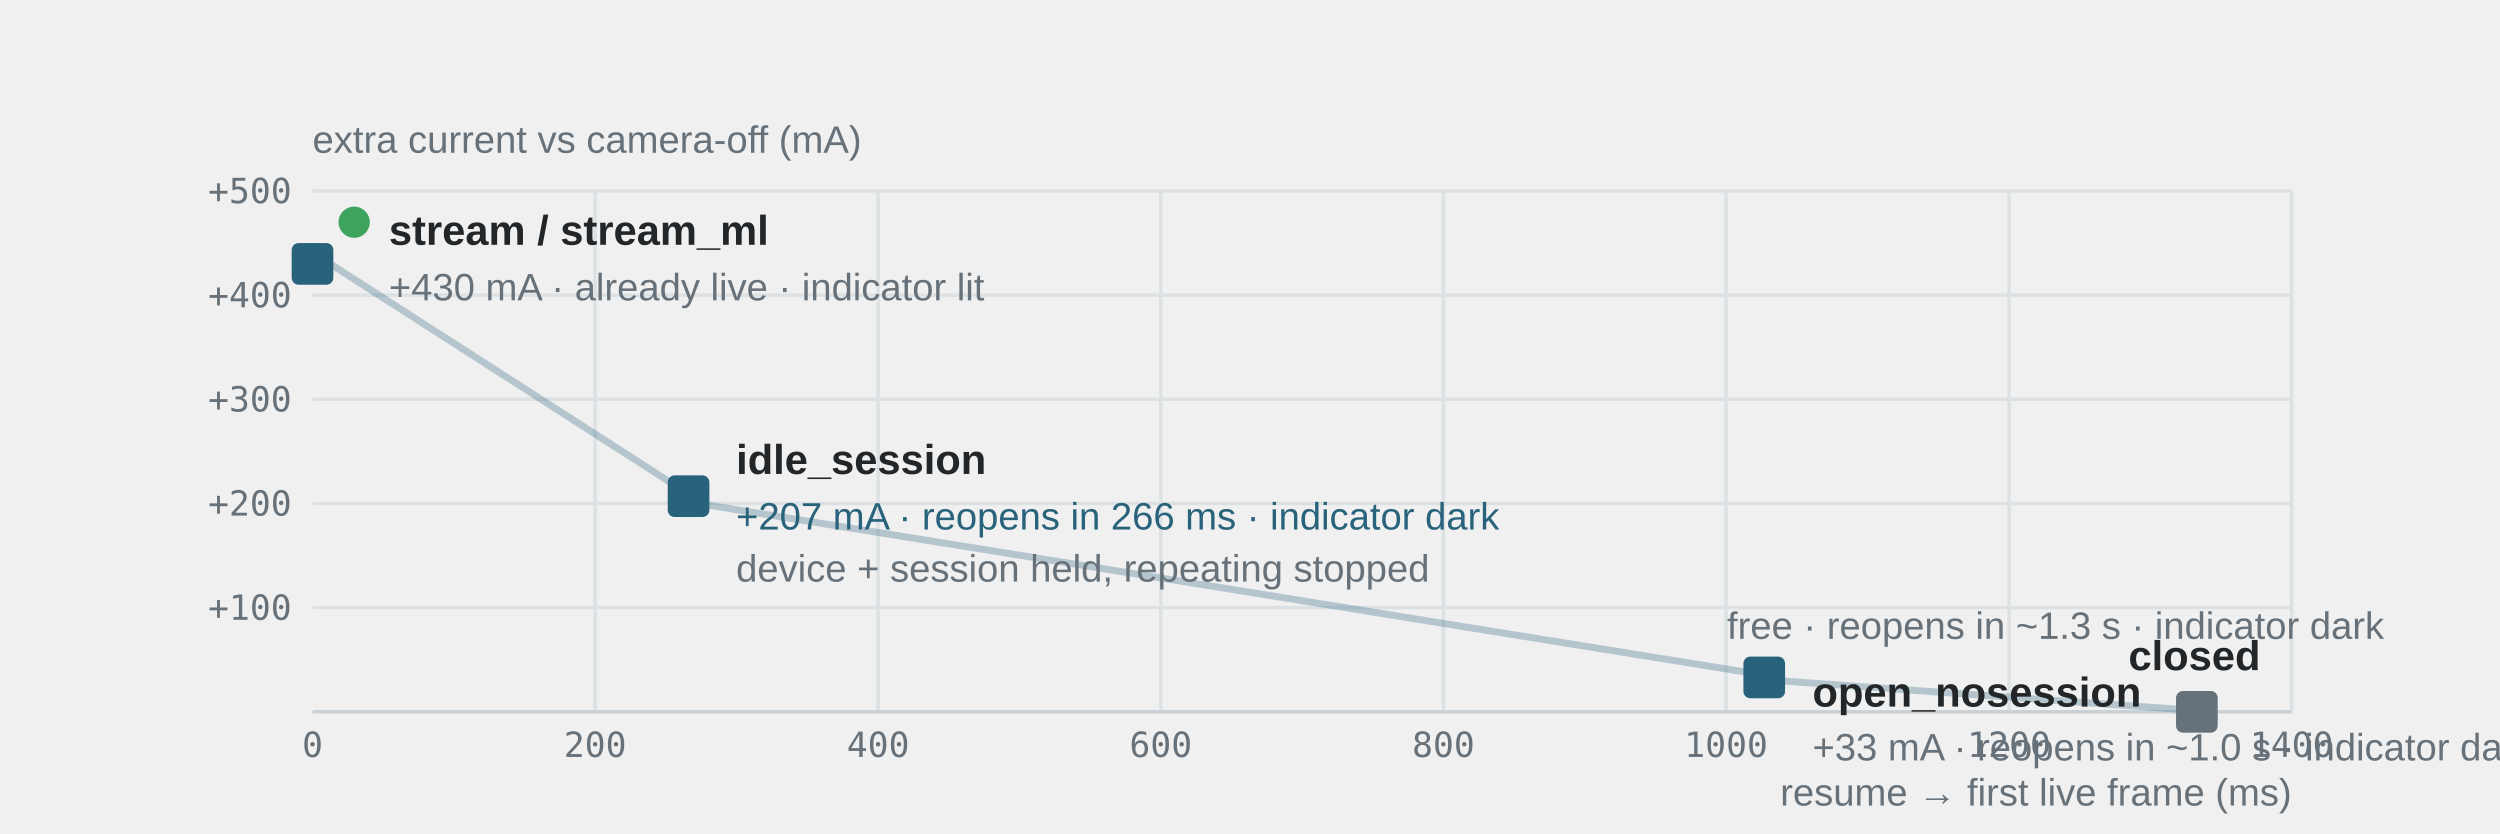
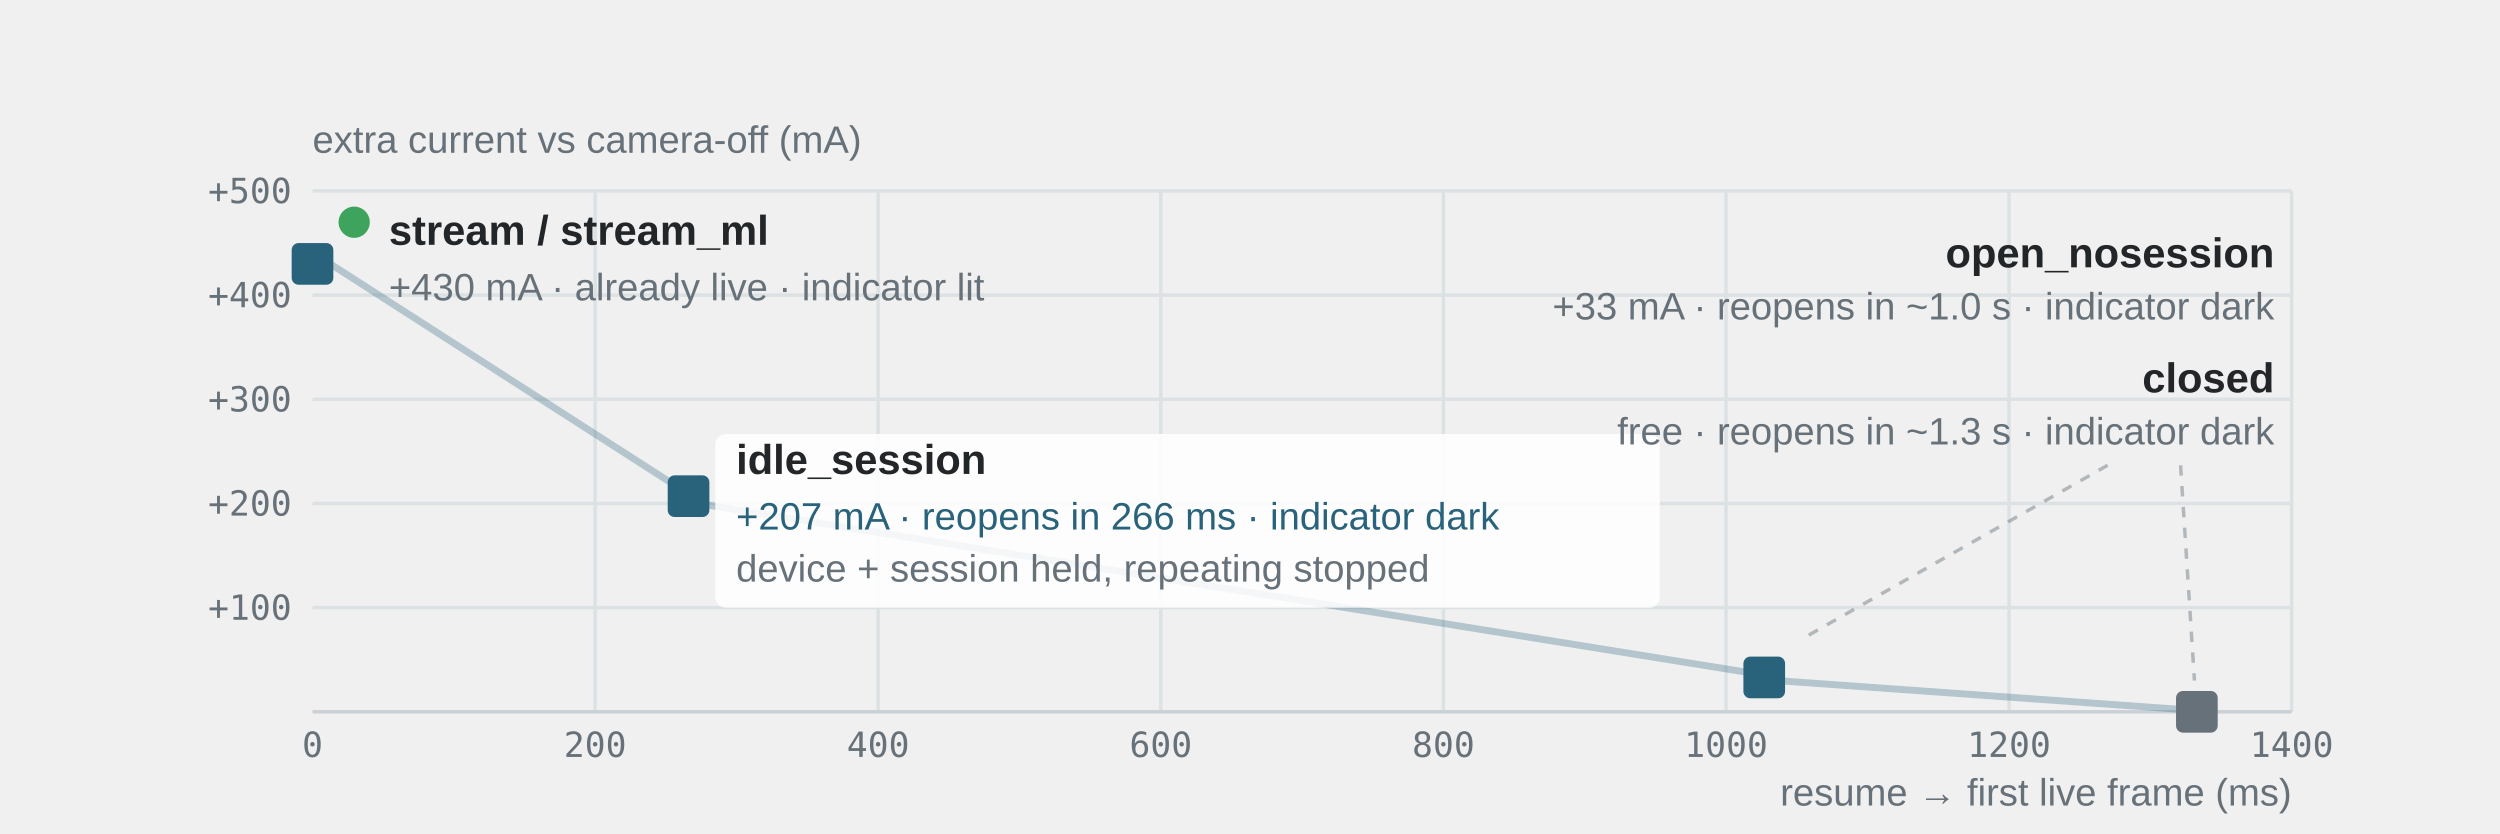
<svg xmlns="http://www.w3.org/2000/svg" viewBox="0 0 720 240" role="img" aria-labelledby="wlt wld" width="720" height="240">
  <line x1="171.4" y1="55" x2="171.4" y2="205" stroke="#dce1e4" stroke-width="1" />
  <text x="171.4" y="218.0" font-family="ui-monospace, Menlo, Consolas, monospace" font-size="10" fill="#677179" text-anchor="middle">200</text>
  <line x1="252.9" y1="55" x2="252.9" y2="205" stroke="#dce1e4" stroke-width="1" />
  <text x="252.9" y="218.0" font-family="ui-monospace, Menlo, Consolas, monospace" font-size="10" fill="#677179" text-anchor="middle">400</text>
  <line x1="334.3" y1="55" x2="334.3" y2="205" stroke="#dce1e4" stroke-width="1" />
  <text x="334.3" y="218.0" font-family="ui-monospace, Menlo, Consolas, monospace" font-size="10" fill="#677179" text-anchor="middle">600</text>
  <line x1="415.7" y1="55" x2="415.7" y2="205" stroke="#dce1e4" stroke-width="1" />
  <text x="415.7" y="218.0" font-family="ui-monospace, Menlo, Consolas, monospace" font-size="10" fill="#677179" text-anchor="middle">800</text>
  <line x1="497.1" y1="55" x2="497.1" y2="205" stroke="#dce1e4" stroke-width="1" />
  <text x="497.1" y="218.0" font-family="ui-monospace, Menlo, Consolas, monospace" font-size="10" fill="#677179" text-anchor="middle">1000</text>
  <line x1="578.6" y1="55" x2="578.6" y2="205" stroke="#dce1e4" stroke-width="1" />
  <text x="578.6" y="218.0" font-family="ui-monospace, Menlo, Consolas, monospace" font-size="10" fill="#677179" text-anchor="middle">1200</text>
  <line x1="660.0" y1="55" x2="660.0" y2="205" stroke="#dce1e4" stroke-width="1" />
  <text x="660.0" y="218.0" font-family="ui-monospace, Menlo, Consolas, monospace" font-size="10" fill="#677179" text-anchor="middle">1400</text>
  <line x1="90" y1="175" x2="660" y2="175" stroke="#dce1e4" stroke-width="1" />
  <text x="84" y="178.5" font-family="ui-monospace, Menlo, Consolas, monospace" font-size="10" fill="#677179" text-anchor="end">+100</text>
  <line x1="90" y1="145" x2="660" y2="145" stroke="#dce1e4" stroke-width="1" />
  <text x="84" y="148.5" font-family="ui-monospace, Menlo, Consolas, monospace" font-size="10" fill="#677179" text-anchor="end">+200</text>
  <line x1="90" y1="115" x2="660" y2="115" stroke="#dce1e4" stroke-width="1" />
  <text x="84" y="118.5" font-family="ui-monospace, Menlo, Consolas, monospace" font-size="10" fill="#677179" text-anchor="end">+300</text>
  <line x1="90" y1="85" x2="660" y2="85" stroke="#dce1e4" stroke-width="1" />
  <text x="84" y="88.5" font-family="ui-monospace, Menlo, Consolas, monospace" font-size="10" fill="#677179" text-anchor="end">+400</text>
  <line x1="90" y1="55" x2="660" y2="55" stroke="#dce1e4" stroke-width="1" />
  <text x="84" y="58.5" font-family="ui-monospace, Menlo, Consolas, monospace" font-size="10" fill="#677179" text-anchor="end">+500</text>
  <line x1="90" y1="205" x2="660" y2="205" stroke="#c9d1d6" stroke-width="1" />
  <text x="90.0" y="218.0" font-family="ui-monospace, Menlo, Consolas, monospace" font-size="10" fill="#677179" text-anchor="middle">0</text>
  <text x="660" y="232" font-family="-apple-system, BlinkMacSystemFont, 'Segoe UI', Arial, sans-serif" font-size="11" fill="#677179" text-anchor="end">resume → first live frame (ms)</text>
  <text x="90" y="44" font-family="-apple-system, BlinkMacSystemFont, 'Segoe UI', Arial, sans-serif" font-size="11" fill="#677179" text-anchor="start">extra current vs camera-off (mA)</text>
  <line x1="92" y1="74" x2="196.3" y2="141" stroke="#28627b" stroke-width="2" opacity="0.3" />
  <line x1="200.3" y1="144.9" x2="506.1" y2="194.1" stroke="#28627b" stroke-width="2" opacity="0.3" />
  <line x1="510.1" y1="195.9" x2="630.7" y2="204.5" stroke="#28627b" stroke-width="2" opacity="0.3" />
  <rect x="84" y="70" width="12" height="12" rx="2" fill="#28627b" />
  <circle cx="102" cy="64" r="4.5" fill="#3da35d" />
  <text x="112" y="70.5" font-family="-apple-system, BlinkMacSystemFont, 'Segoe UI', Arial, sans-serif" font-size="12" fill="#222629" text-anchor="start" font-weight="600">stream / stream_ml</text>
  <text x="112" y="86.5" font-family="-apple-system, BlinkMacSystemFont, 'Segoe UI', Arial, sans-serif" font-size="11" fill="#677179" text-anchor="start">+430 mA · already live · indicator lit</text>
  <rect x="192.3" y="136.9" width="12" height="12" rx="2" fill="#28627b" />
+   <rect x="206" y="125" width="272" height="50" fill="#ffffff" opacity="0.85" rx="3" />
  <text x="212" y="136.5" font-family="-apple-system, BlinkMacSystemFont, 'Segoe UI', Arial, sans-serif" font-size="12" fill="#222629" text-anchor="start" font-weight="600">idle_session</text>
  <text x="212" y="152.5" font-family="-apple-system, BlinkMacSystemFont, 'Segoe UI', Arial, sans-serif" font-size="11" fill="#28627b" text-anchor="start">+207 mA · reopens in 266 ms · indicator dark</text>
  <text x="212" y="167.5" font-family="-apple-system, BlinkMacSystemFont, 'Segoe UI', Arial, sans-serif" font-size="11" fill="#677179" text-anchor="start">device + session held, repeating stopped</text>
  <rect x="502.1" y="189.1" width="12" height="12" rx="2" fill="#28627b" />
-   <text x="522" y="203.5" font-family="-apple-system, BlinkMacSystemFont, 'Segoe UI', Arial, sans-serif" font-size="12" fill="#222629" text-anchor="start" font-weight="600">open_nosession</text>
-   <text x="522" y="219" font-family="-apple-system, BlinkMacSystemFont, 'Segoe UI', Arial, sans-serif" font-size="11" fill="#677179" text-anchor="start">+33 mA · reopens in ~1.0 s · indicator dark</text>
+   <text x="655" y="77" font-family="-apple-system, BlinkMacSystemFont, 'Segoe UI', Arial, sans-serif" font-size="12" fill="#222629" text-anchor="end" font-weight="600">open_nosession</text>
+   <text x="655" y="92" font-family="-apple-system, BlinkMacSystemFont, 'Segoe UI', Arial, sans-serif" font-size="11" fill="#677179" text-anchor="end">+33 mA · reopens in ~1.0 s · indicator dark</text>
+   <text x="655" y="113" font-family="-apple-system, BlinkMacSystemFont, 'Segoe UI', Arial, sans-serif" font-size="12" fill="#222629" text-anchor="end" font-weight="600">closed</text>
+   <text x="655" y="128" font-family="-apple-system, BlinkMacSystemFont, 'Segoe UI', Arial, sans-serif" font-size="11" fill="#677179" text-anchor="end">free · reopens in ~1.3 s · indicator dark</text>
+   <line x1="607" y1="134" x2="519" y2="184" stroke="#677179" stroke-width="1" opacity="0.45" stroke-dasharray="3 3" />
+   <line x1="628" y1="134" x2="632" y2="196" stroke="#677179" stroke-width="1" opacity="0.45" stroke-dasharray="3 3" />
  <rect x="626.7" y="199" width="12" height="12" rx="2" fill="#677179" />
-   <text x="632" y="193" font-family="-apple-system, BlinkMacSystemFont, 'Segoe UI', Arial, sans-serif" font-size="12" fill="#222629" text-anchor="middle" font-weight="600">closed</text>
-   <text x="592" y="184" font-family="-apple-system, BlinkMacSystemFont, 'Segoe UI', Arial, sans-serif" font-size="11" fill="#677179" text-anchor="middle">free · reopens in ~1.3 s · indicator dark</text>
</svg>
